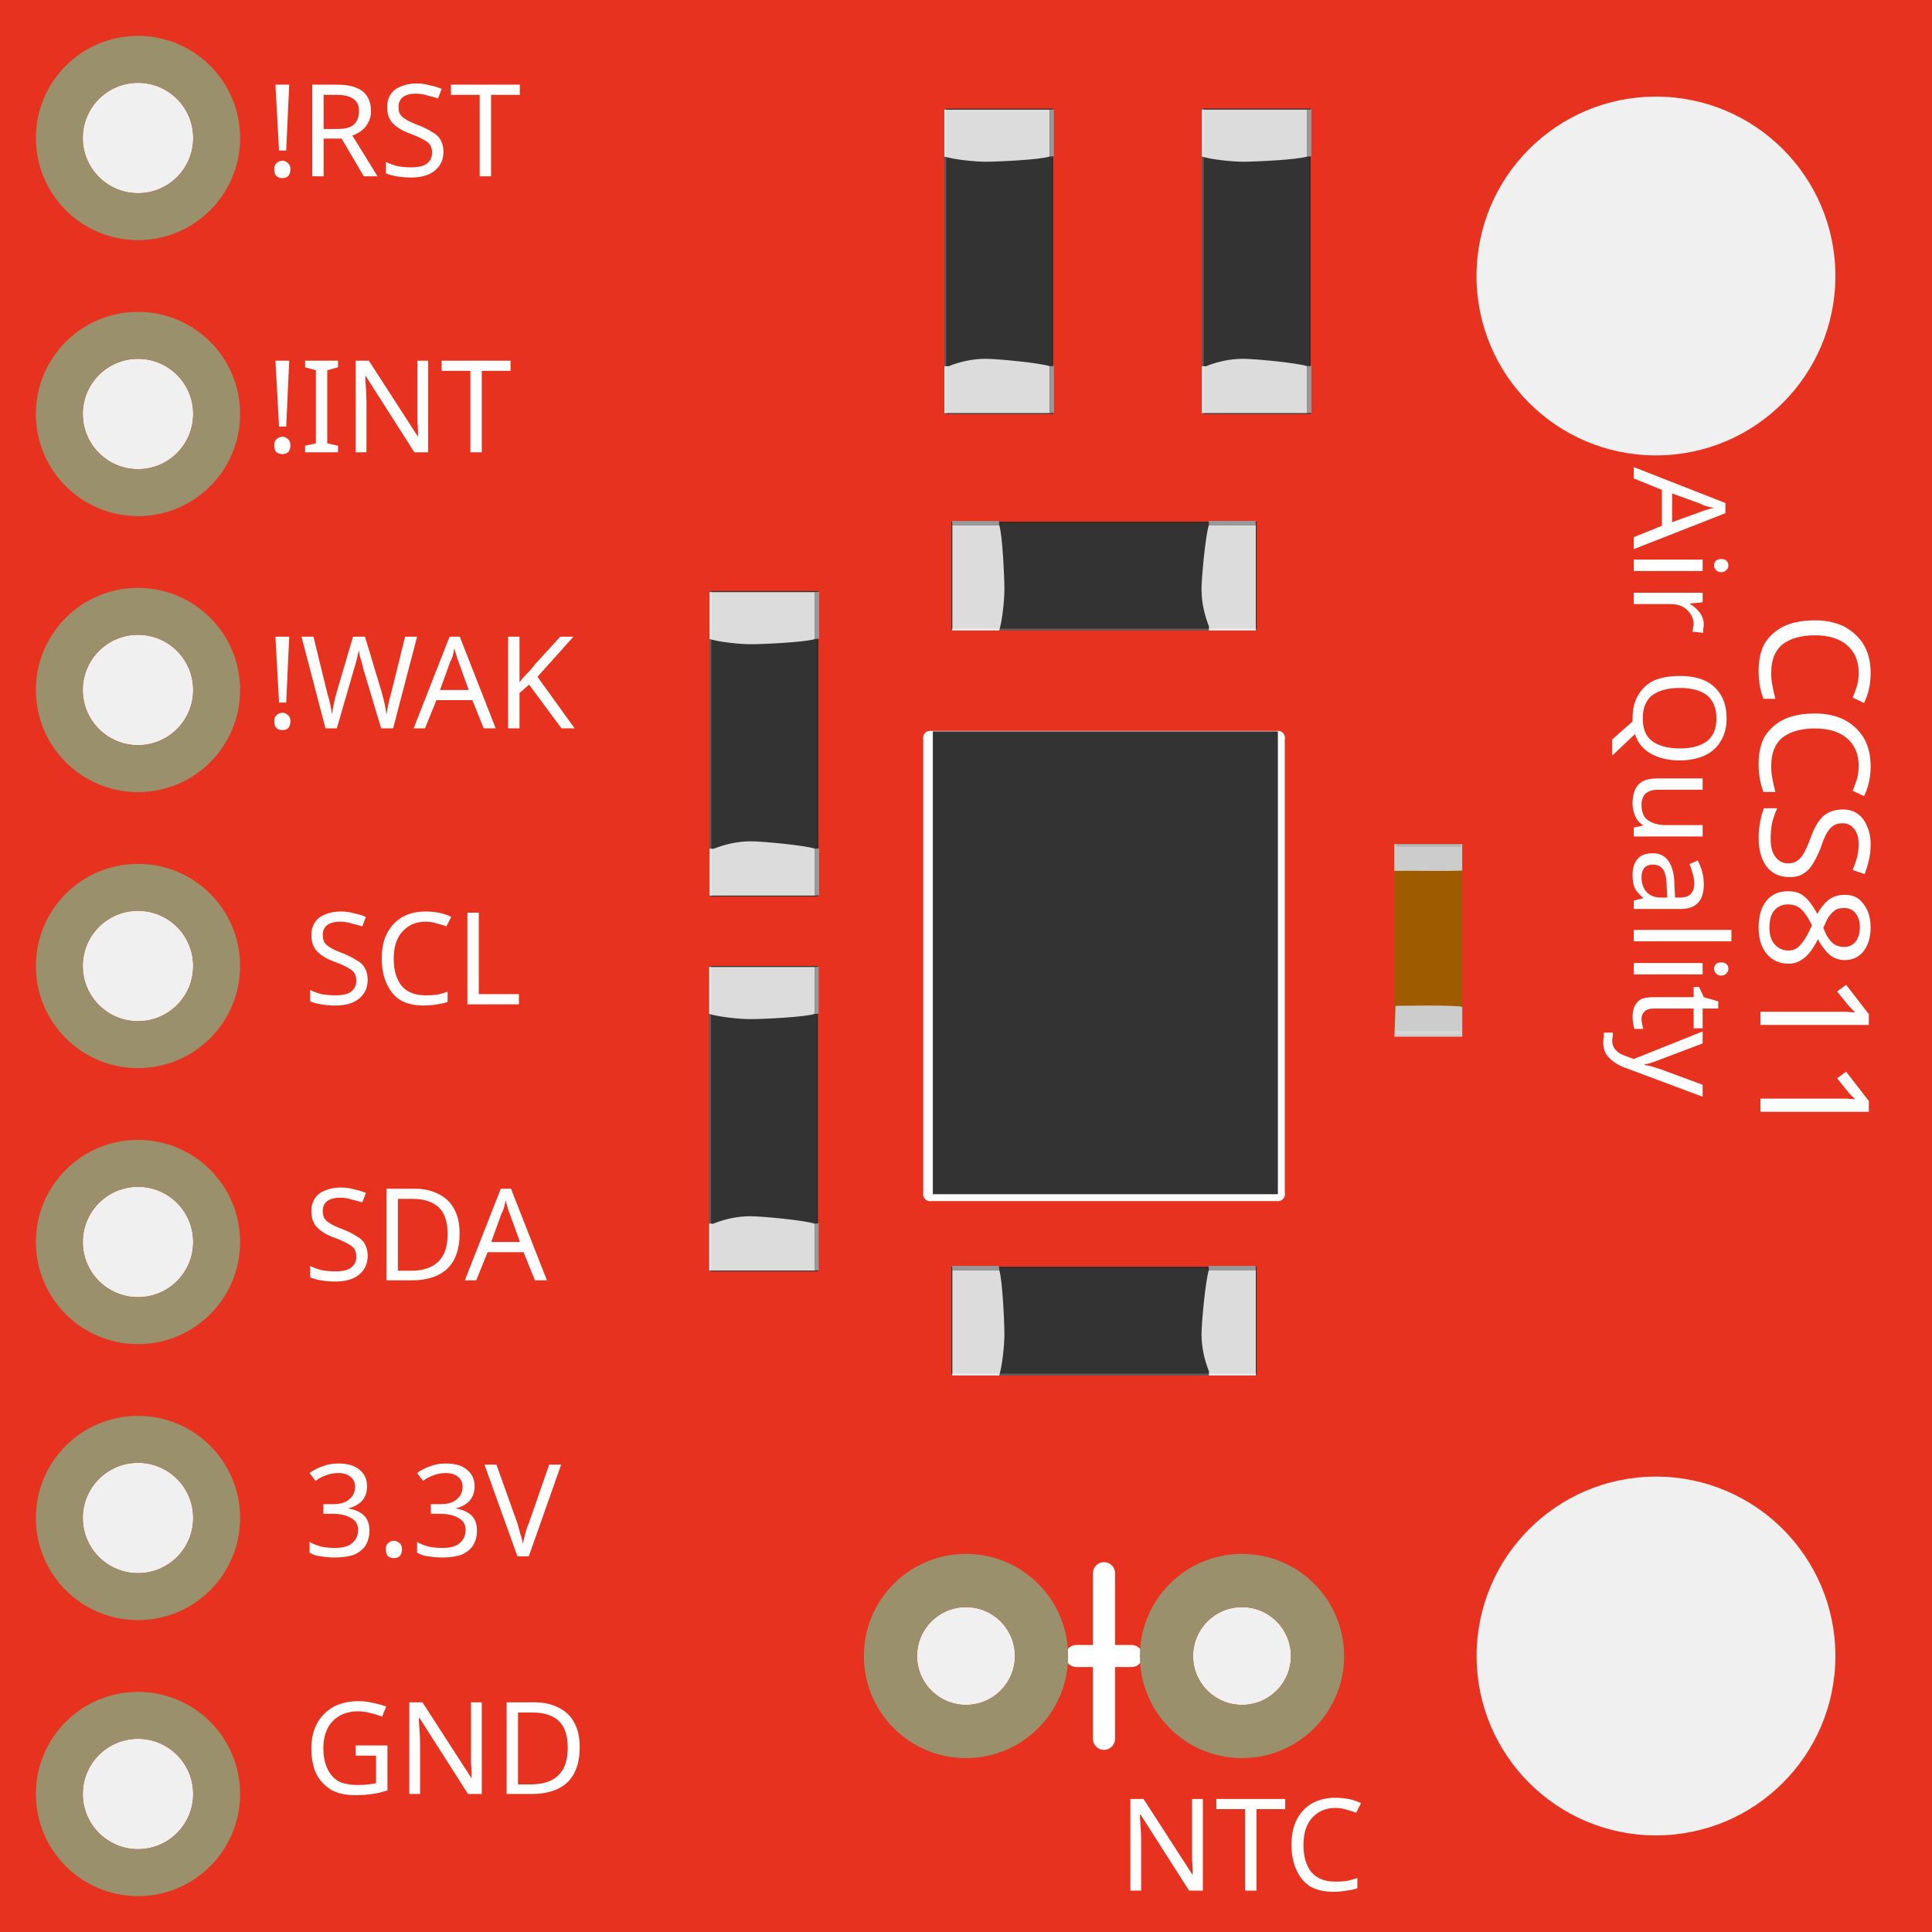
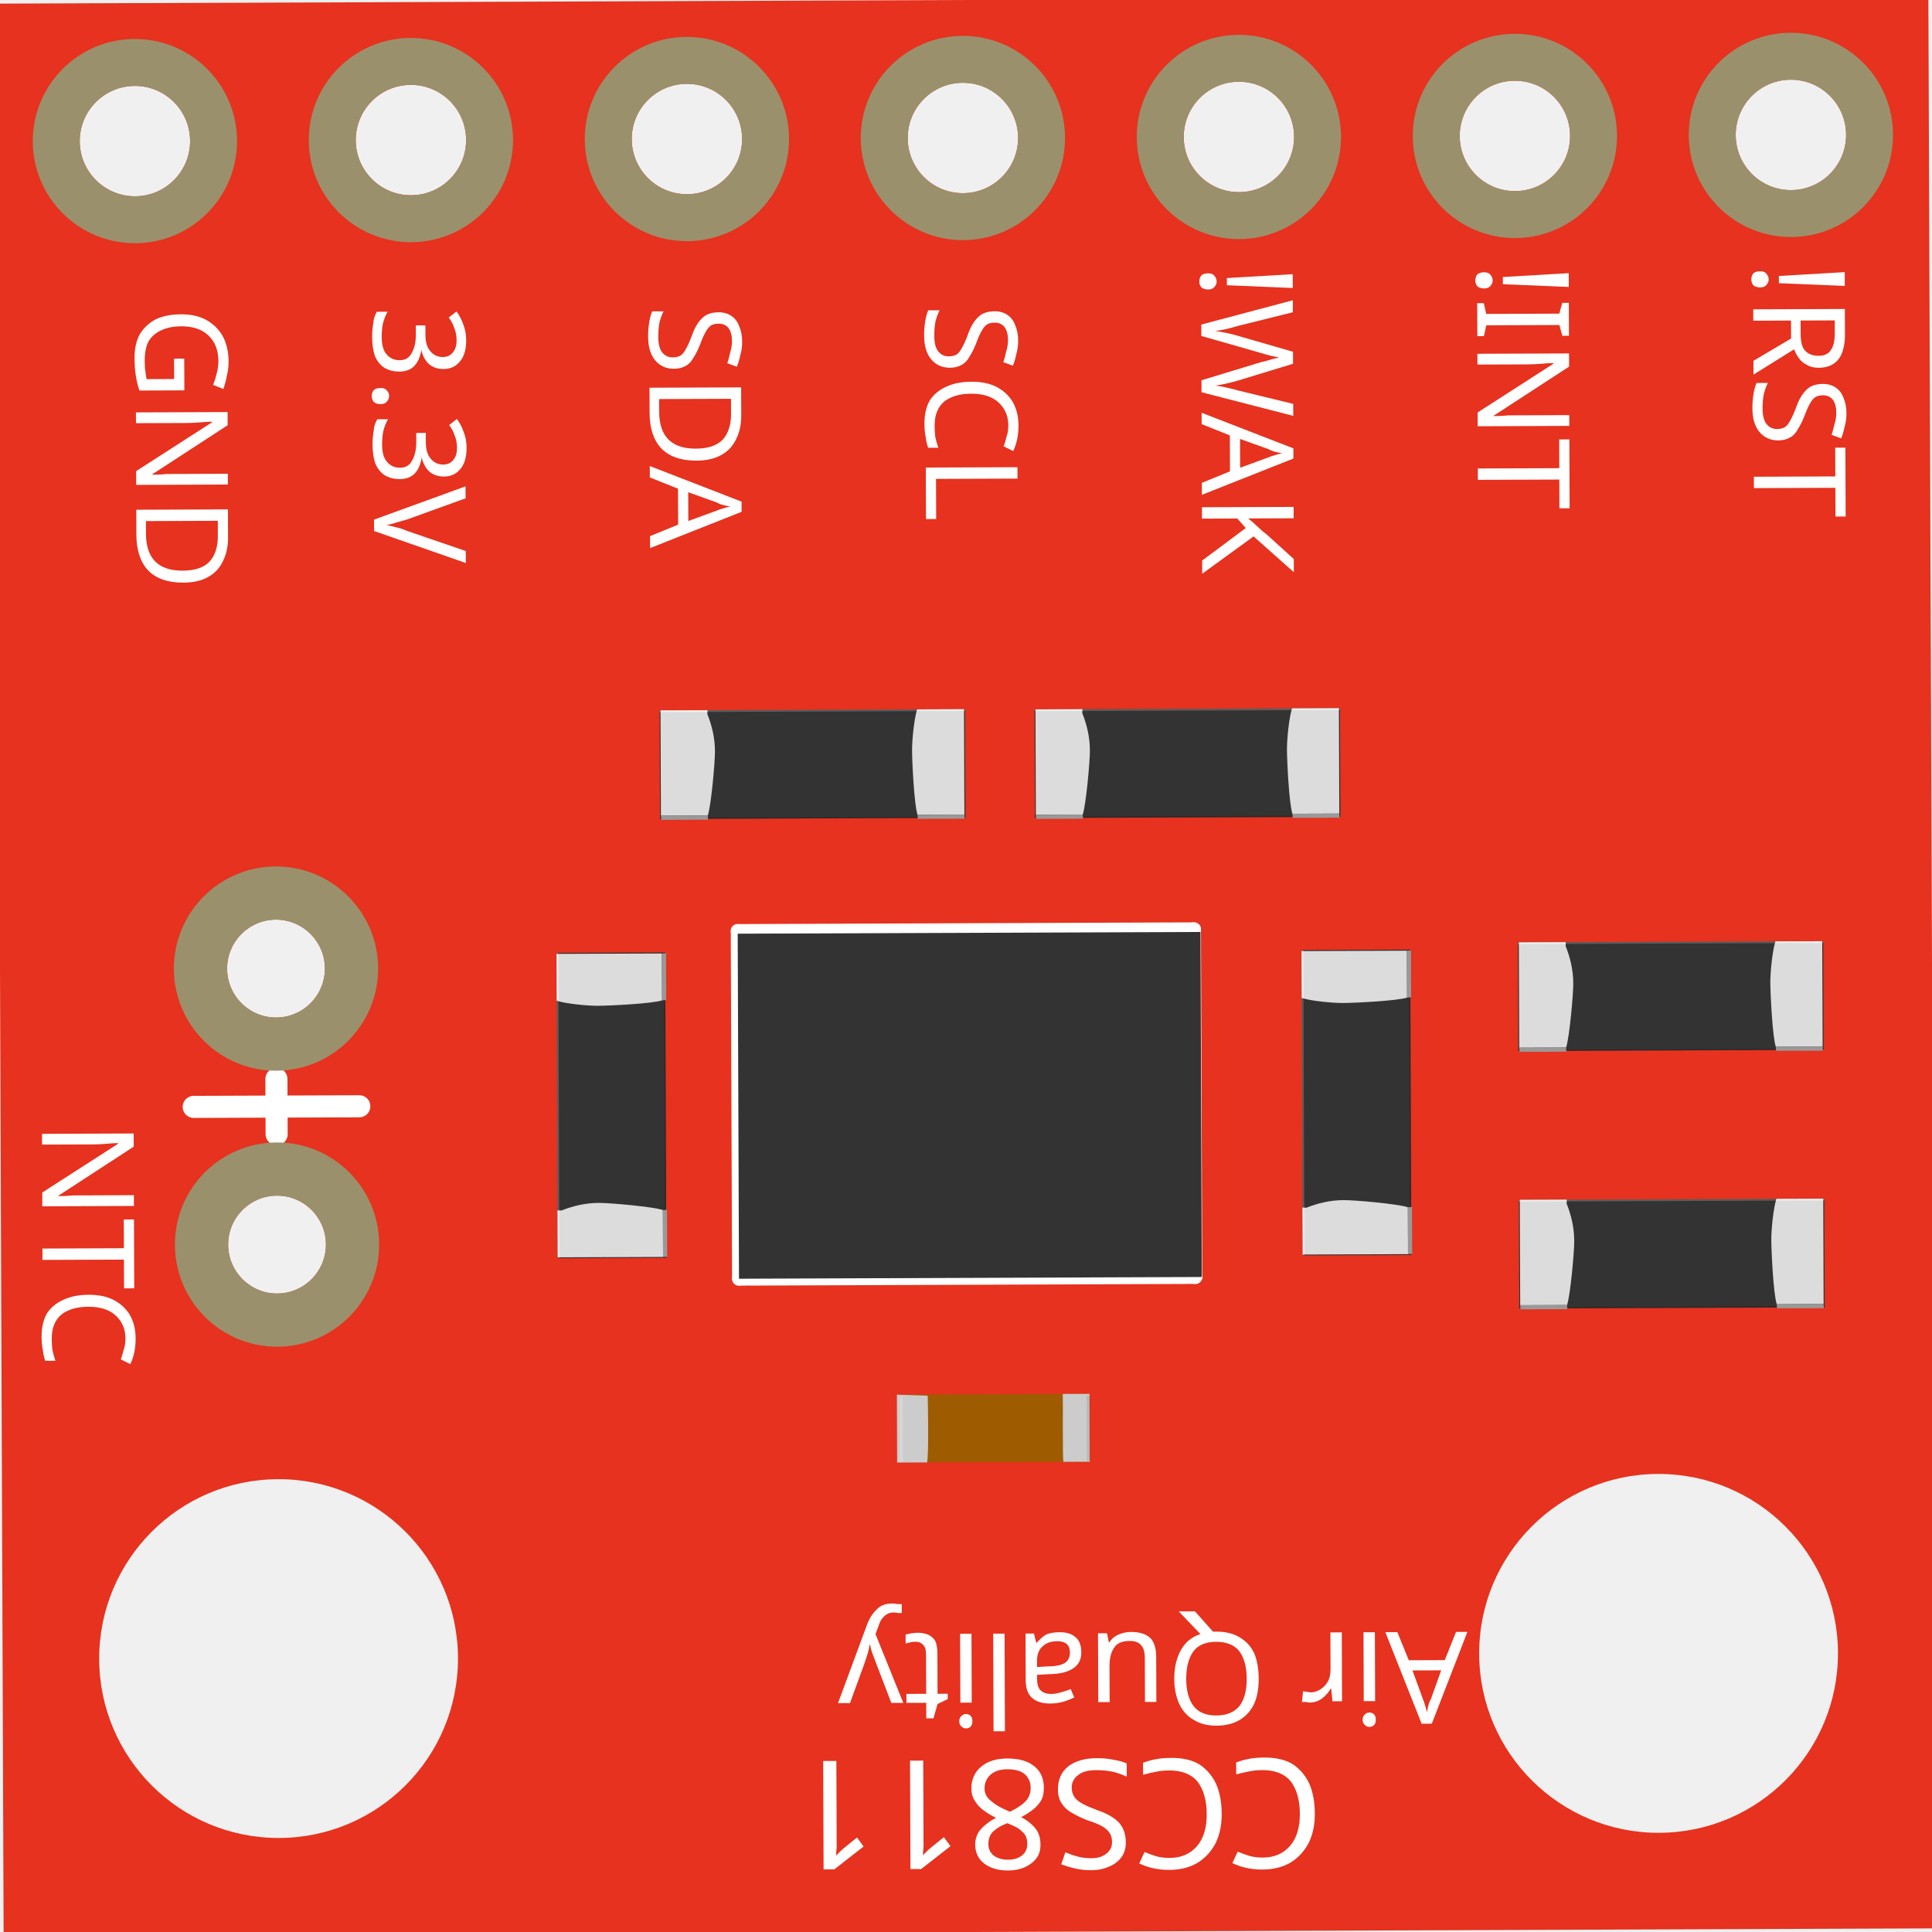
<svg xmlns="http://www.w3.org/2000/svg" id="Layer_1" enable-background="new 0 0 50.4 50.4" xml:space="preserve" x="0px" y="0px" viewBox="0 0 50.4 50.4" version="1.1" height="0.7in" gorn="0" width="0.7in">
  <defs id="defs4598" />
-   <g id="breadboard" gorn="0.1">
+   <g id="breadboard" gorn="0.1" transform="matrix(0.00374268,0.999993,-0.999993,0.00374268,50.30551,-0.09413878)">
    <g id="icon" gorn="0.1.0">
      <path d="m 0,0 50.4,0 0,50.4 L 0,50.4 0,0 m 43.2,2.52 c -2.585,-10e-4 -4.681,2.094 -4.682,4.679 -10e-4,2.584 2.094,4.681 4.679,4.681 10e-4,0 0.002,0 0.003,0 2.585,0 4.68,-2.095 4.68,-4.68 0,-2.585 -2.095,-4.68 -4.68,-4.68 z m 0,36 c -2.585,0 -4.68,2.095 -4.68,4.68 0,2.585 2.095,4.68 4.68,4.68 2.585,0 4.68,-2.095 4.68,-4.68 0,-2.585 -2.095,-4.68 -4.68,-4.68 z M 3.6,16.56 c -0.796,-10e-4 -1.441,0.644 -1.441,1.438 -10e-4,0.795 0.644,1.44 1.438,1.441 10e-4,0 0.002,0 0.003,0 0.795,0 1.439,-0.645 1.439,-1.44 C 5.04,17.205 4.395,16.56 3.6,16.56 l 0,0 z m 0,-7.2 c -0.796,0 -1.44,0.645 -1.44,1.439 0,0.796 0.645,1.44 1.44,1.44 0.795,0 1.439,-0.645 1.439,-1.44 C 5.04,10.005 4.395,9.36 3.6,9.36 Z m 0,-7.2 c -0.796,0 -1.44,0.645 -1.441,1.439 0,0.795 0.645,1.44 1.439,1.44 0.001,0 0.001,0 0.002,0 C 4.395,5.04 5.04,4.395 5.04,3.6 5.04,2.804 4.395,2.16 3.6,2.16 Z m 0,43.2 c -0.796,0 -1.44,0.645 -1.44,1.439 0,0.796 0.645,1.44 1.44,1.44 0.795,0 1.439,-0.645 1.439,-1.44 C 5.04,46.005 4.395,45.36 3.6,45.36 l 0,0 z m 0,-7.2 c -0.796,0 -1.44,0.645 -1.44,1.44 0,0.795 0.645,1.439 1.44,1.439 0.795,0 1.439,-0.645 1.439,-1.439 C 5.04,38.804 4.395,38.16 3.6,38.16 l 0,0 z m 0,-7.2 c -0.796,0 -1.44,0.645 -1.44,1.44 0,0.795 0.645,1.439 1.44,1.439 0.795,0 1.439,-0.645 1.439,-1.439 C 5.04,31.604 4.395,30.96 3.6,30.96 l 0,0 z m 0,-7.2 c -0.796,0 -1.441,0.644 -1.441,1.439 -10e-4,0.795 0.644,1.44 1.438,1.441 10e-4,0 0.002,0 0.003,0 0.795,0 1.439,-0.646 1.439,-1.44 0,-0.794 -0.644,-1.44 -1.439,-1.44 l 0,0 z m 28.8,18.165 c -0.705,-10e-4 -1.276,0.569 -1.277,1.273 -0.001,0.705 0.569,1.276 1.274,1.277 0.001,0 0.002,0 0.003,0 0.704,10e-4 1.276,-0.569 1.277,-1.273 0,-0.705 -0.57,-1.276 -1.274,-1.277 -10e-4,0 -0.002,0 -0.003,0 z m -7.2,0 c -0.704,-10e-4 -1.276,0.569 -1.277,1.273 -10e-4,0.705 0.569,1.276 1.274,1.277 0.001,0 0.002,0 0.003,0 0.704,10e-4 1.276,-0.569 1.277,-1.273 0.001,-0.705 -0.569,-1.276 -1.274,-1.277 -10e-4,0 -0.002,0 -0.003,0 z" id="path3995" style="fill:#e6321e" />
      <g id="g3997">
        <g id="g4001">
          <g transform="translate(25.2,42.48)" id="g4005">
            <g id="g4007">
              <g transform="matrix(0,-1,1,0,0,0)" id="g4009">
                <g id="g4011">
                  <g transform="matrix(0,1,-1,0,16.28,-17.2803)" id="g4013">
                    <text font-size="3.341" id="text4015" style="font-size:3.341px;font-family:OCRA;fill:#ffffff">SCL</text>
                  </g>
                </g>
              </g>
            </g>
          </g>
        </g>
        <g id="g4017">
          <g transform="translate(32.4,42.48)" id="g4021">
            <g id="g4023">
              <g transform="matrix(0,-1,1,0,0,0)" id="g4025">
                <g id="g4027">
                  <g transform="matrix(0,1,-1,0,9.0798,-24.4803)" id="g4029">
                    <text font-size="3.341" id="text4031" style="font-size:3.341px;font-family:OCRA;fill:#ffffff">SDA</text>
                  </g>
                </g>
              </g>
            </g>
          </g>
        </g>
        <g id="g4033">
          <g transform="translate(39.6,42.48)" id="g4037">
            <g id="g4039">
              <g transform="matrix(0,-1,1,0,0,0)" id="g4041">
                <g id="g4043">
                  <g transform="matrix(0,1,-1,0,1.8806,-31.6803)" id="g4045">
                    <text font-size="3.341" id="text4047" style="font-size:3.341px;font-family:OCRA;fill:#ffffff">3.3V</text>
                  </g>
                </g>
              </g>
            </g>
          </g>
        </g>
        <g id="g4049">
          <g transform="translate(46.8,42.48)" id="g4053">
            <g id="g4055">
              <g transform="matrix(0,-1,1,0,0,0)" id="g4057">
                <g id="g4059">
                  <g transform="matrix(0,1,-1,0,-4.3196,-38.8803)" id="g4061">
                    <text font-size="3.341" id="text4063" style="font-size:3.341px;font-family:OCRA;fill:#ffffff">GND</text>
                  </g>
                </g>
              </g>
            </g>
          </g>
        </g>
        <g id="g4065">
          <g transform="matrix(0,1,-1,0,45.9246,15.9485)" id="g4069">
            <text font-size="3.967" id="text4071" style="font-size:3.967px;font-family:OCRA;fill:#ffffff">CCS811</text>
          </g>
        </g>
        <g id="g4073">
          <g transform="translate(49.32,21.24)" id="g4077">
            <g id="g4079">
              <g transform="matrix(0,-1,1,0,0,0)" id="g4081">
                <g id="g4083">
                  <g transform="matrix(0,1,-1,0,-28.0801,-20.1601)" id="g4085">
                    <text font-size="3.341" id="text4087" style="font-size:3.341px;font-family:OCRA;fill:#ffffff">NTC</text>
                  </g>
                </g>
              </g>
            </g>
          </g>
        </g>
        <g id="g4089">
          <g transform="matrix(0,1,-1,0,42.6199,12.1848)" id="g4093">
            <text font-size="3.341" id="text4095" style="font-size:3.341px;font-family:OCRA;fill:#ffffff">Air Quality</text>
          </g>
        </g>
        <g id="g4097">
          <g transform="translate(18,42.48)" id="g4101">
            <g id="g4103">
              <g transform="matrix(0,-1,1,0,0,0)" id="g4105">
                <g id="g4107">
                  <g transform="matrix(0,1,-1,0,23.4802,-11.0803)" id="g4109">
                    <text font-size="3.341" id="text4111" style="font-size:3.341px;font-family:OCRA;fill:#ffffff">!WAK</text>
                  </g>
                </g>
              </g>
            </g>
          </g>
        </g>
        <g id="g4113">
          <g transform="translate(10.8,42.48)" id="g4117">
            <g id="g4119">
              <g transform="matrix(0,-1,1,0,0,0)" id="g4121">
                <g id="g4123">
                  <g transform="matrix(0,1,-1,0,30.6804,-3.8803)" id="g4125">
                    <text font-size="3.341" id="text4127" style="font-size:3.341px;font-family:OCRA;fill:#ffffff">!INT</text>
                  </g>
                </g>
              </g>
            </g>
          </g>
        </g>
        <g id="g4129">
          <g transform="translate(3.6,42.48)" id="g4133">
            <g id="g4135">
              <g transform="matrix(0,-1,1,0,0,0)" id="g4137">
                <g id="g4139">
                  <g transform="matrix(0,1,-1,0,37.8806,3.3197)" id="g4141">
                    <text font-size="3.341" id="text4143" style="font-size:3.341px;font-family:OCRA;fill:#ffffff">!RST</text>
                  </g>
                </g>
              </g>
            </g>
          </g>
        </g>
        <g id="g4145">
          <g id="g4149" />
        </g>
        <g id="g4153">
          <g id="g4157" />
        </g>
        <g id="g4161">
          <g id="g4165" />
        </g>
        <g id="g4169">
          <g id="g4173" />
        </g>
        <g id="g4177">
          <g id="g4181" />
        </g>
        <g id="g4185">
          <g id="g4189" />
        </g>
        <g id="g4193">
          <g id="g4197" />
        </g>
        <g id="g4201">
          <g id="g4205" />
        </g>
        <g id="g4209">
          <g id="g4213" />
        </g>
        <g id="g4217">
          <g id="g4221" />
        </g>
        <g id="g4225">
          <g id="g4229" />
        </g>
        <g id="g4233">
          <g id="g4237" />
        </g>
        <g id="g4241">
          <g id="g4245" />
        </g>
        <g id="g4249">
          <g id="g4253" />
        </g>
        <g id="g4257">
          <g id="g4261" />
        </g>
        <g id="g4265">
          <g id="g4269">
            <line y2="43.2" x1="28.8" y1="41.04" x2="28.8" id="line4273" style="fill:none;stroke:#ffffff;stroke-width:0.576;stroke-linecap:round" />
            <line y2="45.36" x1="28.8" y1="43.2" x2="28.8" id="line4275" style="fill:none;stroke:#ffffff;stroke-width:0.576;stroke-linecap:round" />
            <line y2="43.2" x1="28.08" y1="43.2" x2="28.8" id="line4277" style="fill:none;stroke:#ffffff;stroke-width:0.576;stroke-linecap:round" />
            <line y2="43.2" x1="28.8" y1="43.2" x2="29.52" id="line4279" style="fill:none;stroke:#ffffff;stroke-width:0.576;stroke-linecap:round" />
          </g>
        </g>
        <g id="g4281">
          <g id="g4285" />
        </g>
        <g id="g4289">
          <g id="g4293" />
        </g>
        <g id="g4297">
          <g id="g4301">
            <line y2="31.153" x1="24.264" y1="19.247" x2="24.264" id="line4305" style="fill:none;stroke:#ffffff;stroke-width:0.36;stroke-linecap:round" />
            <line y2="19.247" x1="33.336" y1="19.247" x2="24.264" id="line4307" style="fill:none;stroke:#ffffff;stroke-width:0.36;stroke-linecap:round" />
            <line y2="19.247" x1="33.336" y1="31.153" x2="33.336" id="line4309" style="fill:none;stroke:#ffffff;stroke-width:0.36;stroke-linecap:round" />
            <line y2="31.153" x1="24.264" y1="31.153" x2="33.336" id="line4311" style="fill:none;stroke:#ffffff;stroke-width:0.36;stroke-linecap:round" />
            <circle cx="23.698" r="0.723" cy="18.68" id="circle4313" style="fill:none" />
          </g>
        </g>
      </g>
      <rect x="24.264" y="19.247" height="11.906" width="9.071" id="rect4315" style="fill:#ffffff;fill-opacity:0.15" />
      <circle id="connector4pin" cx="3.6" r="2.052" gorn="0.1.0.3" cy="18" style="fill:none;stroke:#9a916c;stroke-width:1.224" />
      <circle id="connector5pin" cx="3.6" r="2.052" gorn="0.1.0.4" cy="10.8" style="fill:none;stroke:#9a916c;stroke-width:1.224" />
      <circle id="connector6pin" cx="3.6" r="2.052" gorn="0.1.0.5" cy="3.6" style="fill:none;stroke:#9a916c;stroke-width:1.224" />
      <circle id="connector7pin" cx="3.6" r="2.052" gorn="0.1.0.6" cy="46.8" style="fill:none;stroke:#9a916c;stroke-width:1.224" />
      <circle id="connector8pin" cx="3.6" r="2.052" gorn="0.1.0.7" cy="39.6" style="fill:none;stroke:#9a916c;stroke-width:1.224" />
      <circle id="connector9pin" cx="3.6" r="2.052" gorn="0.1.0.8" cy="32.4" style="fill:none;stroke:#9a916c;stroke-width:1.224" />
      <circle id="connector10pin" cx="3.6" r="2.052" gorn="0.1.0.9" cy="25.2" style="fill:none;stroke:#9a916c;stroke-width:1.224" />
      <circle id="connector24pin" cx="32.4" r="1.97" gorn="0.1.0.10" cy="43.2" style="fill:none;stroke:#9a916c;stroke-width:1.388" />
      <circle id="connector25pin" cx="25.2" r="1.97" gorn="0.1.0.11" cy="43.2" style="fill:none;stroke:#9a916c;stroke-width:1.388" />
    </g>
  </g>
-   <g transform="translate(28.431,63.611)" id="g4326">
+   <g transform="matrix(0.00374268,0.999993,-0.999993,0.00374268,-13.19864,28.57474)" id="g4326">
    <g id="_x30_603-res_2_" gorn="0.2.0">
      <g transform="matrix(-1,0,0,-1,7.938,2.834)" id="g4329">
        <g id="g4331">
          <g id="g4333">
            <g id="g4335">
              <rect x="3.586" y="30.565" height="2.834" width="7.966" id="rect4337" style="fill:#333333" />
              <rect enable-background="new    " x="3.586" y="30.565" height="0.046" width="7.966" id="rect4339" style="opacity:0.2;fill:#ffffff" />
              <rect enable-background="new    " x="3.586" y="33.367" height="0.032" width="7.966" id="rect4341" style="opacity:0.2" />
            </g>
            <g id="g4343">
              <path d="m 10.396,30.565 0,0 0,0 -0.094,0 0,0 c -0.08,0.251 -0.135,0.796 -0.135,1.075 0,0.291 0.049,1.41 0.135,1.673 l 0,0 0,0 1.223,0 0,-2.748 -1.129,0 z" id="path4345" style="fill:#dcdcdc" />
              <path d="m 4.831,30.671 0,-0.105 -1.222,0 0,2.748 1.224,0 c 0.088,-0.262 0.192,-1.377 0.192,-1.672 0,-0.345 -0.075,-0.67 -0.194,-0.971 z" id="path4347" style="fill:#dcdcdc" />
              <path d="m 11.532,33.421 -1.222,0 -0.008,-0.107 1.223,0 0.007,0.107 z" id="path4349" style="fill:#999999" />
              <path d="m 3.615,33.422 1.224,0 -0.008,-0.108 -1.222,0 0.006,0.108 z" id="path4351" style="fill:#999999" />
              <rect enable-background="new    " x="3.609" y="30.565" height="0.046" width="1.224" id="rect4353" style="opacity:0.5;fill:#ffffff" />
              <rect enable-background="new    " x="10.304" y="30.565" height="0.046" width="1.224" id="rect4355" style="opacity:0.5;fill:#ffffff" />
              <line y2="33.399" x1="4.349" y1="33.399" x2="4.349" id="line4357" style="fill:none" />
            </g>
          </g>
        </g>
      </g>
    </g>
  </g>
-   <g transform="translate(28.431,63.611)" id="g4359">
+   <g transform="matrix(0.00374268,0.999993,-0.999993,0.00374268,-13.19864,28.57474)" id="g4359">
    <g id="_x30_603-res_1_" gorn="0.3.0">
      <g transform="matrix(-1,0,0,-1,7.938,2.834)" id="g4362">
        <g id="g4364">
          <g id="g4366">
            <g id="g4368">
              <rect x="3.586" y="50" height="2.834" width="7.966" id="rect4370" style="fill:#333333" />
              <rect enable-background="new    " x="3.586" y="50" height="0.046" width="7.966" id="rect4372" style="opacity:0.2;fill:#ffffff" />
              <rect enable-background="new    " x="3.586" y="52.802" height="0.032" width="7.966" id="rect4374" style="opacity:0.2" />
            </g>
            <g id="g4376">
              <path d="m 10.396,50 0,0 0,0 -0.094,0 0,0 c -0.08,0.251 -0.135,0.796 -0.135,1.075 0,0.291 0.049,1.41 0.135,1.673 l 0,0 0,0 1.223,0 0,-2.748 -1.129,0 z" id="path4378" style="fill:#dcdcdc" />
              <path d="m 4.831,50.105 0,-0.105 -1.222,0 0,2.748 1.224,0 c 0.088,-0.262 0.192,-1.377 0.192,-1.672 0,-0.345 -0.075,-0.67 -0.194,-0.971 z" id="path4380" style="fill:#dcdcdc" />
              <path d="m 11.532,52.855 -1.222,0 -0.008,-0.107 1.223,0 0.007,0.107 z" id="path4382" style="fill:#999999" />
              <path d="m 3.615,52.856 1.224,0 -0.008,-0.108 -1.222,0 0.006,0.108 z" id="path4384" style="fill:#999999" />
              <rect enable-background="new    " x="3.609" y="50" height="0.046" width="1.224" id="rect4386" style="opacity:0.5;fill:#ffffff" />
              <rect enable-background="new    " x="10.304" y="50" height="0.046" width="1.224" id="rect4388" style="opacity:0.5;fill:#ffffff" />
              <line y2="52.834" x1="4.349" y1="52.834" x2="4.349" id="line4390" style="fill:none" />
            </g>
          </g>
        </g>
      </g>
    </g>
  </g>
-   <g transform="translate(28.431,63.611)" id="g4392">
+   <g transform="matrix(0.00374268,0.999993,-0.999993,0.00374268,-13.19864,28.57474)" id="g4392">
    <g id="_x30_603-res_3_" gorn="0.4.0">
      <g transform="matrix(-1,0,0,-1,7.938,2.834)" id="g4395">
        <g id="g4397">
          <g id="g4399">
            <g id="g4401">
              <rect x="8.898" y="55.645" height="7.966" width="2.834" id="rect4403" style="fill:#333333" />
              <rect enable-background="new    " x="11.686" y="55.645" height="7.966" width="0.046" id="rect4405" style="opacity:0.2;fill:#ffffff" />
              <rect enable-background="new    " x="8.898" y="55.645" height="7.966" width="0.032" id="rect4407" style="opacity:0.2" />
            </g>
            <g id="g4409">
              <path d="m 11.732,62.455 0,0 0,0 0,-0.093 0,0 c -0.251,-0.08 -0.796,-0.136 -1.075,-0.136 -0.291,0 -1.41,0.049 -1.673,0.136 l 0,0 0,0 0,1.222 2.748,0 0,-1.129 z" id="path4411" style="fill:#dcdcdc" />
              <path d="m 11.626,56.891 0.105,0 0,-1.222 -2.747,0 0,1.223 c 0.262,0.088 1.377,0.193 1.672,0.193 0.344,0 0.669,-0.075 0.97,-0.194 z" id="path4413" style="fill:#dcdcdc" />
              <path d="m 8.876,63.592 0,-1.223 0.107,-0.007 0,1.222 -0.107,0.008 z" id="path4415" style="fill:#999999" />
              <path d="m 8.875,55.675 0,1.224 0.108,-0.008 0,-1.222 -0.108,0.006 z" id="path4417" style="fill:#999999" />
              <rect enable-background="new    " x="11.686" y="55.669" height="1.223" width="0.046" id="rect4419" style="opacity:0.5;fill:#ffffff" />
              <rect enable-background="new    " x="11.686" y="62.363" height="1.224" width="0.046" id="rect4421" style="opacity:0.5;fill:#ffffff" />
              <line y2="56.408" x1="8.898" y1="56.408" x2="8.898" id="line4423" style="fill:none" />
            </g>
          </g>
        </g>
      </g>
    </g>
  </g>
-   <g transform="translate(28.431,63.611)" id="g4425">
+   <g transform="matrix(0.00374268,0.999993,-0.999993,0.00374268,-13.19864,28.57474)" id="g4425">
    <g id="_x30_603-res_4_" gorn="0.5.0">
      <g transform="matrix(-1,0,0,-1,7.938,2.834)" id="g4428">
        <g id="g4430">
          <g id="g4432">
            <g id="g4434">
              <rect x="2.181" y="55.645" height="7.967" width="2.834" id="rect4436" style="fill:#333333" />
              <rect enable-background="new    " x="4.969" y="55.645" height="7.967" width="0.046" id="rect4438" style="opacity:0.2;fill:#ffffff" />
              <rect enable-background="new    " x="2.181" y="55.645" height="7.967" width="0.032" id="rect4440" style="opacity:0.2" />
            </g>
            <g id="g4442">
              <path d="m 5.015,62.455 0,0 0,0 0,-0.093 0,0 C 4.764,62.282 4.219,62.226 3.94,62.226 c -0.291,0 -1.41,0.049 -1.673,0.136 l 0,0 0,0 0,1.223 2.748,0 0,-1.13 z" id="path4444" style="fill:#dcdcdc" />
              <path d="m 4.909,56.891 0.105,0 0,-1.222 -2.747,0 0,1.223 c 0.262,0.088 1.377,0.193 1.672,0.193 0.344,0 0.67,-0.075 0.97,-0.194 z" id="path4446" style="fill:#dcdcdc" />
              <path d="m 2.159,63.592 0,-1.223 0.107,-0.007 0,1.223 -0.107,0.007 z" id="path4448" style="fill:#999999" />
              <path d="m 2.158,55.675 0,1.224 0.108,-0.008 0,-1.222 -0.108,0.006 z" id="path4450" style="fill:#999999" />
              <rect enable-background="new    " x="4.969" y="55.669" height="1.223" width="0.046" id="rect4452" style="opacity:0.5;fill:#ffffff" />
              <rect enable-background="new    " x="4.969" y="62.363" height="1.224" width="0.046" id="rect4454" style="opacity:0.5;fill:#ffffff" />
              <line y2="56.408" x1="2.181" y1="56.408" x2="2.181" id="line4456" style="fill:none" />
            </g>
          </g>
        </g>
      </g>
    </g>
  </g>
-   <g transform="translate(28.431,63.611)" id="g4458">
+   <g transform="matrix(0.00374268,0.999993,-0.999993,0.00374268,-13.19864,28.57474)" id="g4458">
    <g id="_x30_603-res_5_" gorn="0.6.0">
      <g transform="matrix(-1,0,0,-1,7.938,2.834)" id="g4461">
        <g id="g4463">
          <g id="g4465">
            <g id="g4467">
              <rect x="15.023" y="43.059" height="7.967" width="2.834" id="rect4469" style="fill:#333333" />
              <rect enable-background="new    " x="17.811" y="43.059" height="7.967" width="0.046" id="rect4471" style="opacity:0.2;fill:#ffffff" />
              <rect enable-background="new    " x="15.023" y="43.059" height="7.967" width="0.032" id="rect4473" style="opacity:0.2" />
            </g>
            <g id="g4475">
              <path d="m 17.857,49.868 0,0 0,0 0,-0.093 0,0 c -0.251,-0.08 -0.796,-0.136 -1.075,-0.136 -0.291,0 -1.41,0.049 -1.673,0.136 l 0,0 0,0 0,1.223 2.748,0 0,-1.13 z" id="path4477" style="fill:#dcdcdc" />
              <path d="m 17.751,44.304 0.105,0 0,-1.222 -2.748,0 0,1.223 c 0.262,0.088 1.377,0.193 1.672,0.193 0.345,0 0.67,-0.075 0.971,-0.194 z" id="path4479" style="fill:#dcdcdc" />
              <path d="m 15.001,51.005 0,-1.223 0.107,-0.007 0,1.223 -0.107,0.007 z" id="path4481" style="fill:#999999" />
              <path d="m 15,43.088 0,1.224 0.108,-0.008 0,-1.222 L 15,43.088 Z" id="path4483" style="fill:#999999" />
              <rect enable-background="new    " x="17.811" y="43.082" height="1.223" width="0.046" id="rect4485" style="opacity:0.5;fill:#ffffff" />
              <rect enable-background="new    " x="17.811" y="49.776" height="1.224" width="0.046" id="rect4487" style="opacity:0.5;fill:#ffffff" />
              <line y2="43.821" x1="15.023" y1="43.821" x2="15.023" id="line4489" style="fill:none" />
            </g>
          </g>
        </g>
      </g>
    </g>
  </g>
-   <g transform="translate(28.431,63.611)" id="g4491">
+   <g transform="matrix(0.00374268,0.999993,-0.999993,0.00374268,-13.19864,28.57474)" id="g4491">
    <g id="_x30_603-res_6_" gorn="0.7.0">
      <g transform="matrix(-1,0,0,-1,7.938,2.834)" id="g4494">
        <g id="g4496">
          <g id="g4498">
            <g id="g4500">
              <rect x="15.034" y="33.278" height="7.967" width="2.834" id="rect4502" style="fill:#333333" />
              <rect enable-background="new    " x="17.822" y="33.278" height="7.967" width="0.046" id="rect4504" style="opacity:0.2;fill:#ffffff" />
              <rect enable-background="new    " x="15.034" y="33.278" height="7.967" width="0.032" id="rect4506" style="opacity:0.2" />
            </g>
            <g id="g4508">
              <path d="m 17.868,40.088 0,0 0,0 0,-0.093 0,0 c -0.251,-0.08 -0.796,-0.136 -1.075,-0.136 -0.291,0 -1.41,0.049 -1.673,0.136 l 0,0 0,0 0,1.223 2.748,0 0,-1.13 z" id="path4510" style="fill:#dcdcdc" />
              <path d="m 17.762,34.523 0.105,0 0,-1.222 -2.747,0 0,1.223 c 0.262,0.088 1.377,0.193 1.672,0.193 0.344,0.001 0.67,-0.074 0.97,-0.194 z" id="path4512" style="fill:#dcdcdc" />
              <path d="m 15.012,41.225 0,-1.223 0.107,-0.007 0,1.223 -0.107,0.007 z" id="path4514" style="fill:#999999" />
              <path d="m 15.011,33.308 0,1.224 0.108,-0.008 0,-1.222 -0.108,0.006 z" id="path4516" style="fill:#999999" />
              <rect enable-background="new    " x="17.822" y="33.302" height="1.223" width="0.046" id="rect4518" style="opacity:0.5;fill:#ffffff" />
              <rect enable-background="new    " x="17.822" y="39.996" height="1.224" width="0.046" id="rect4520" style="opacity:0.5;fill:#ffffff" />
              <line y2="34.041" x1="15.034" y1="34.041" x2="15.034" id="line4522" style="fill:none" />
            </g>
          </g>
        </g>
      </g>
    </g>
  </g>
-   <g id="_x30_402-res_5_" gorn="0.8">
+   <g id="_x30_402-res_5_" gorn="0.8" transform="matrix(0.00374268,0.999993,-0.999993,0.00374268,50.30551,-0.09413878)">
    <g transform="matrix(-1,0,0,-1,2.559,5.67)" id="g4525">
      <g id="g4527">
        <g id="g4529">
          <g transform="translate(10.275,83.3789)" id="g4531">
            <g id="g4533">
              <g id="_x30_402-res_6_" gorn="0.8.0.0.0.0.0.0">
                <g transform="matrix(0,1,-1,0,4.1105,-1.5595)" id="g4536">
                  <g id="g4538">
                    <g id="g4540">
                      <g id="g4542">
                        <g id="g4544">
                          <g transform="matrix(-2.54711e-6,-1,1,-2.54711e-6,-92.5375,-66.3468)" id="g4546">
                            <g id="g4548">
                              <rect x="-116.318" y="-10.61" height="4.977" width="1.771" id="rect4550" style="fill:#9f5b00" />
                            </g>
                          </g>
                          <g transform="matrix(-2.54711e-6,-1,1,-2.54711e-6,-93.8052,-67.6143)" id="g4552">
                            <g id="g4554">
                              <polygon enable-background="new    " points="-117.561,-9.401 -117.561,-9.401 -117.561,-4.427 " id="polygon4556" style="opacity:0.2" />
                            </g>
                          </g>
                        </g>
                        <g id="g4558">
                          <path d="m -98.868,48.2 0,0 0,0 0,0 c 0.01,0.283 -0.013,1.592 0.01,1.771 l 0.689,0 0,-1.771 -0.699,0 z" id="path4560" style="fill:#cccccc" />
                          <path d="m -102.39,48.232 -0.805,-0.03 0,1.771 0.781,0 c 0.054,-0.21 0.024,-1.741 0.024,-1.741 z" id="path4562" style="fill:#cccccc" />
                          <g transform="matrix(-2.54711e-6,-1,1,-2.54711e-6,-91.409,-70.0021)" id="g4564">
                            <g id="g4566">
                              <polygon enable-background="new    " points="-119.953,-11.788 -119.953,-11.788 -119.953,-10.999 " id="polygon4568" style="opacity:0.15" />
                            </g>
                          </g>
                          <g transform="matrix(-2.54711e-6,-1,1,-2.54711e-6,-88.8815,-67.4752)" id="g4570">
                            <g id="g4572">
                              <polygon enable-background="new    " points="-115.704,-14.29 -115.704,-14.29 -115.704,-13.503 " id="polygon4574" style="opacity:0.5;fill:#ffffff" />
                            </g>
                          </g>
                          <g transform="matrix(-2.54711e-6,-1,1,-2.54711e-6,-96.1915,-65.2182)" id="g4576">
                            <g id="g4578">
                              <polygon enable-background="new    " points="-115.156,-2.829 -115.156,-2.829 -115.156,-2.045 " id="polygon4580" style="opacity:0.15" />
                            </g>
                          </g>
                          <g transform="matrix(-2.54711e-6,-1,1,-2.54711e-6,-93.6649,-62.6904)" id="g4582">
                            <g id="g4584">
                              <polygon enable-background="new    " points="-110.908,-5.332 -110.908,-5.332 -110.908,-4.543 " id="polygon4586" style="opacity:0.5;fill:#ffffff" />
                            </g>
                          </g>
                          <line y2="49.945" x1="-102.669" y1="49.945" x2="-102.669" id="line4588" style="fill:none" />
                        </g>
                      </g>
                    </g>
                  </g>
                </g>
              </g>
            </g>
          </g>
          <rect enable-background="new    " x="-35.566" y="-16.424" height="0.085" width="1.702" id="rect4590" style="opacity:0.1" />
          <rect enable-background="new    " x="-35.566" y="-21.311" height="0.088" width="1.702" id="rect4592" style="opacity:0.2;fill:#ffffff" />
        </g>
      </g>
    </g>
  </g>
-   <rect x="24.335" y="19.08" height="12.073" width="9.001" id="rect4594" style="fill:#333333" />
+   <rect x="24.429" y="-31.226" height="12.073" width="9.001" id="rect4594" style="fill:#333333" transform="matrix(0.00374268,0.999993,-0.999993,0.00374268,0,0)" />
</svg>
